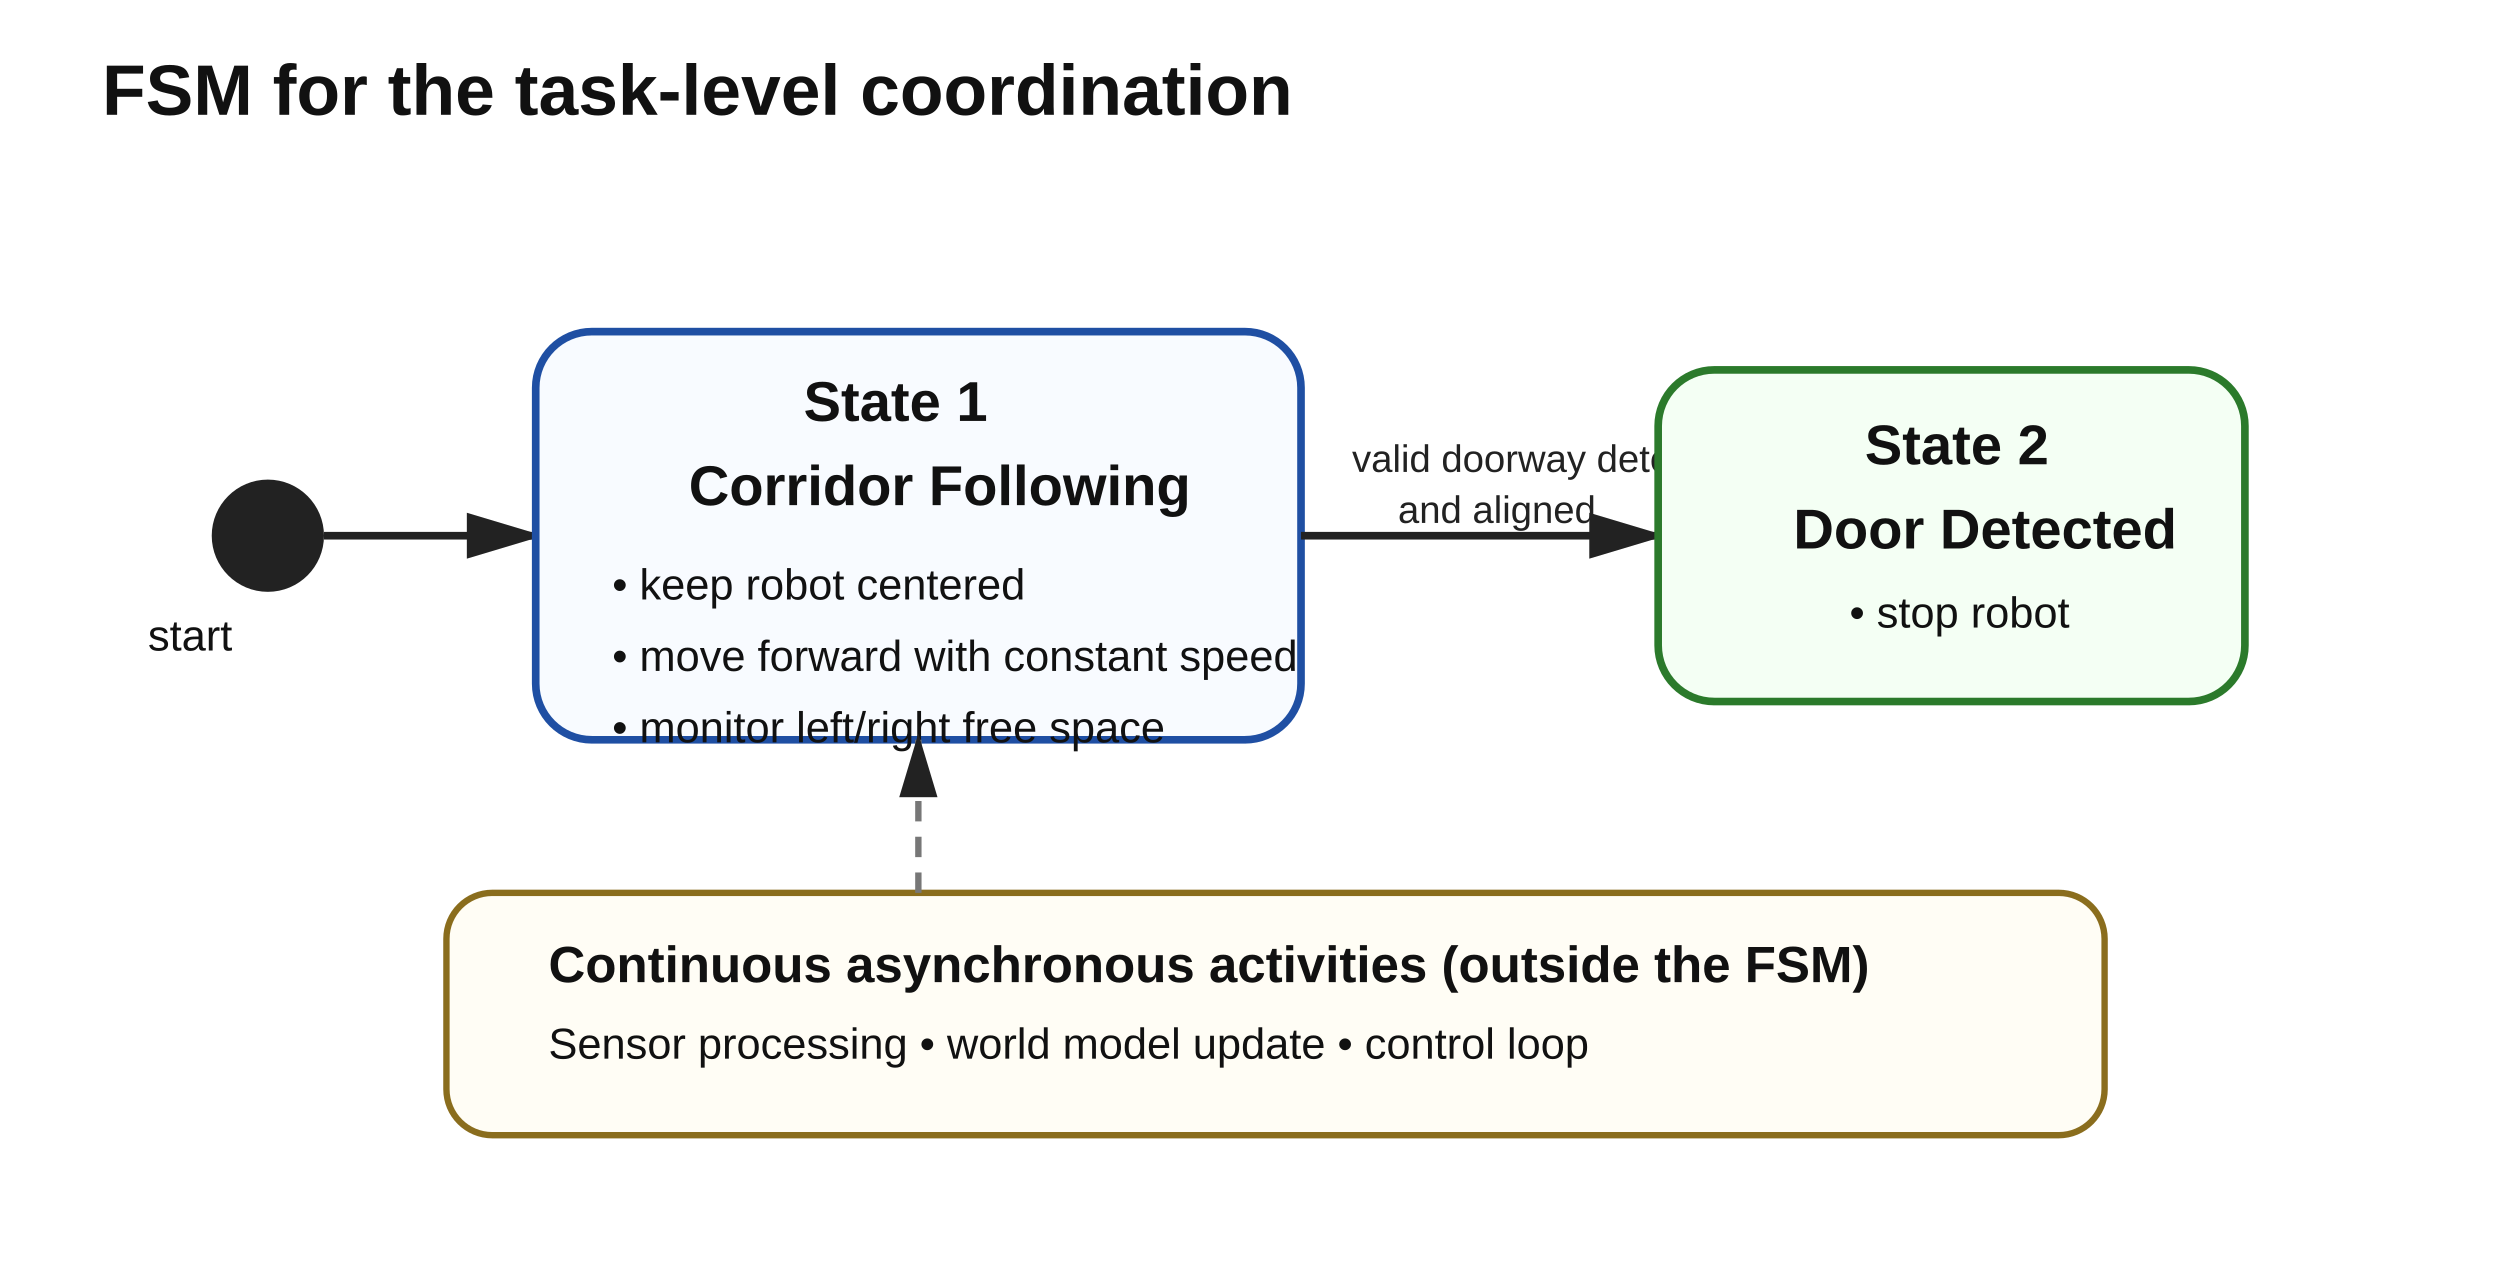
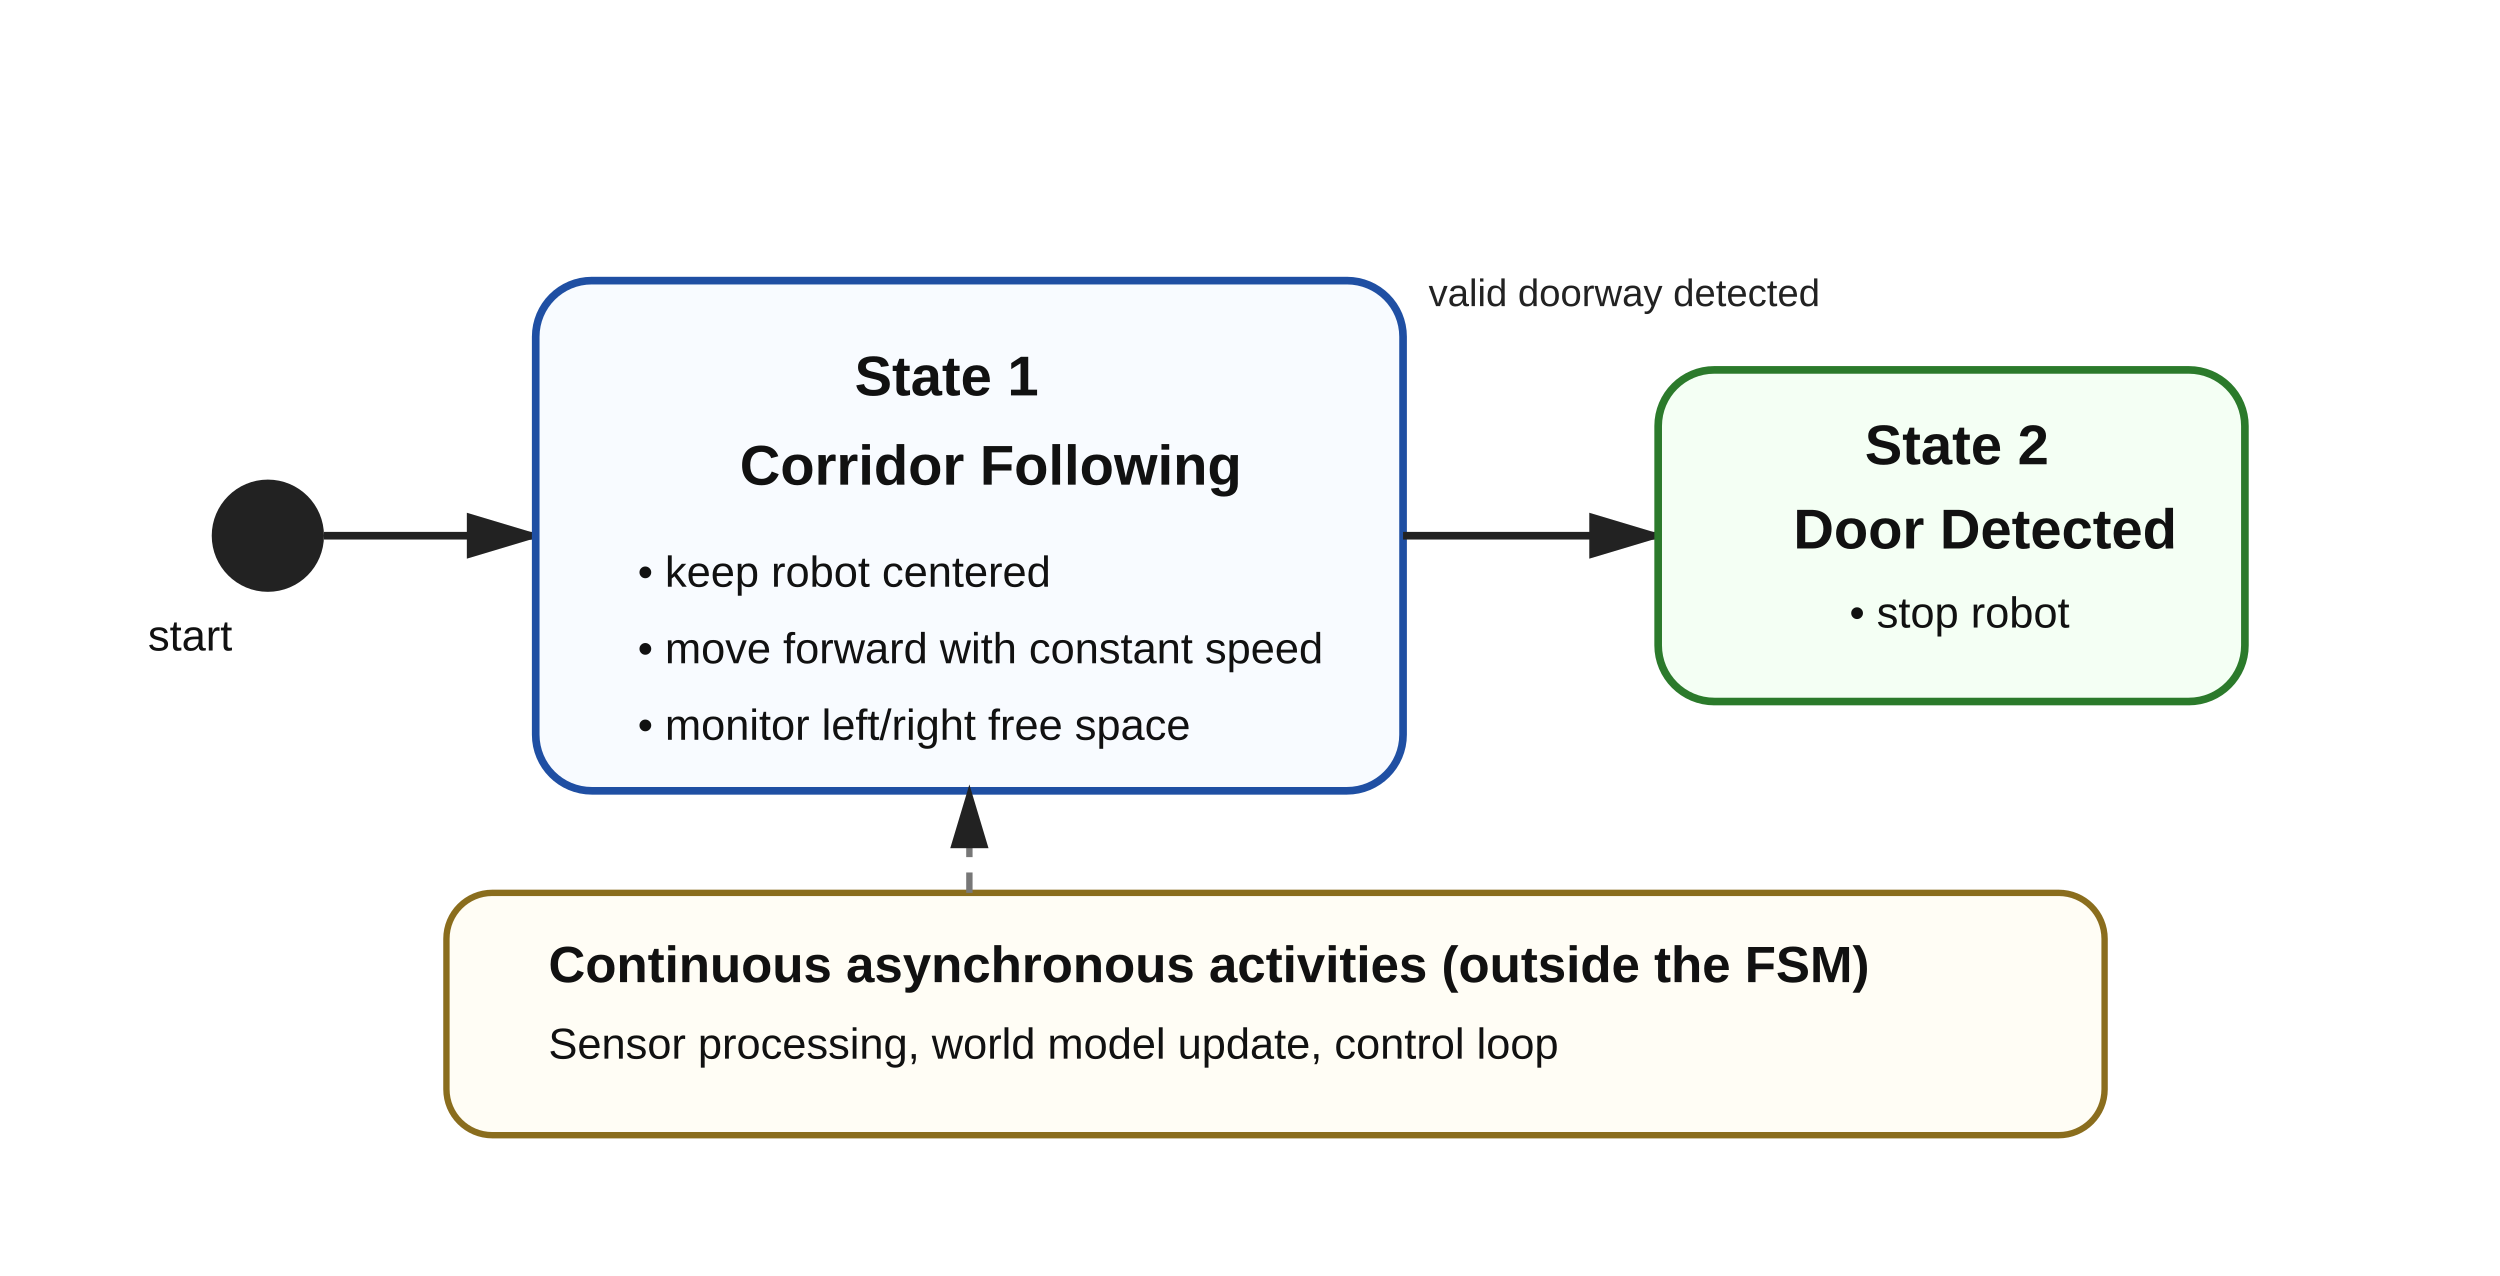
<svg xmlns="http://www.w3.org/2000/svg" width="980" height="500" viewBox="0 0 980 500">
  <defs>
    <marker id="arrow" markerWidth="10" markerHeight="10" refX="9" refY="3" orient="auto" markerUnits="strokeWidth">
      <path d="M0,0 L10,3 L0,6 Z" fill="#222" />
    </marker>
    <style>
      .title { font: 700 28px Arial, sans-serif; fill: #111; }
      .stateTitle { font: 700 22px Arial, sans-serif; fill: #111; }
      .text { font: 17px Arial, sans-serif; fill: #111; }
      .small { font: 15px Arial, sans-serif; fill: #222; }
      .box { fill: #f8fbff; stroke: #1f4fa3; stroke-width: 3; }
      .terminal { fill: #f4fff4; stroke: #2b7a2b; stroke-width: 3; }
      .arrow { stroke: #222; stroke-width: 3; fill: none; marker-end: url(#arrow); }
      .dash { stroke: #777; stroke-width: 2.5; fill: none; stroke-dasharray: 8 6; marker-end: url(#arrow); }
    </style>
  </defs>
-   <text x="40" y="45" class="title">FSM for the task-level coordination</text>
  <circle cx="105" cy="210" r="22" fill="#222" />
  <path d="M127 210 L210 210" class="arrow" />
  <text x="58" y="255" class="text">start</text>
-   <rect x="210" y="130" width="300" height="160" rx="22" ry="22" class="box" />
-   <text x="315" y="165" class="stateTitle">State 1</text>
-   <text x="270" y="198" class="stateTitle">Corridor Following</text>
-   <text x="240" y="235" class="text">• keep robot centered</text>
-   <text x="240" y="263" class="text">• move forward with constant speed</text>
-   <text x="240" y="291" class="text">• monitor left/right free space</text>
-   <path d="M510 210 L650 210" class="arrow" />
-   <text x="530" y="185" class="small">valid doorway detected</text>
-   <text x="548" y="205" class="small">and aligned</text>
+   <rect x="210" y="110" width="340" height="200" rx="22" ry="22" class="box" />
+   <text x="335" y="155" class="stateTitle">State 1</text>
+   <text x="290" y="190" class="stateTitle">Corridor Following</text>
+   <text x="250" y="230" class="text">• keep robot centered</text>
+   <text x="250" y="260" class="text">• move forward with constant speed</text>
+   <text x="250" y="290" class="text">• monitor left/right free space</text>
+   <path d="M550 210 L650 210" class="arrow" />
+   <text x="560" y="120" class="small">valid doorway detected</text>
  <rect x="650" y="145" width="230" height="130" rx="22" ry="22" class="terminal" />
  <text x="731" y="182" class="stateTitle">State 2</text>
  <text x="703" y="215" class="stateTitle">Door Detected</text>
  <text x="725" y="246" class="text">• stop robot</text>
  <rect x="175" y="350" width="650" height="95" rx="18" ry="18" fill="#fffdf5" stroke="#8a6d1d" stroke-width="2.5" />
  <text x="215" y="385" class="stateTitle" style="font-size:20px;">Continuous asynchronous activities (outside the FSM)</text>
-   <text x="215" y="415" class="text">Sensor processing • world model update • control loop</text>
-   <path d="M360 350 C 360 320, 360 315, 360 290" class="dash" />
+   <text x="215" y="415" class="text">Sensor processing, world model update, control loop</text>
+   <path d="M380 350 C 380 320, 380 315, 380 310" class="dash" />
</svg>
